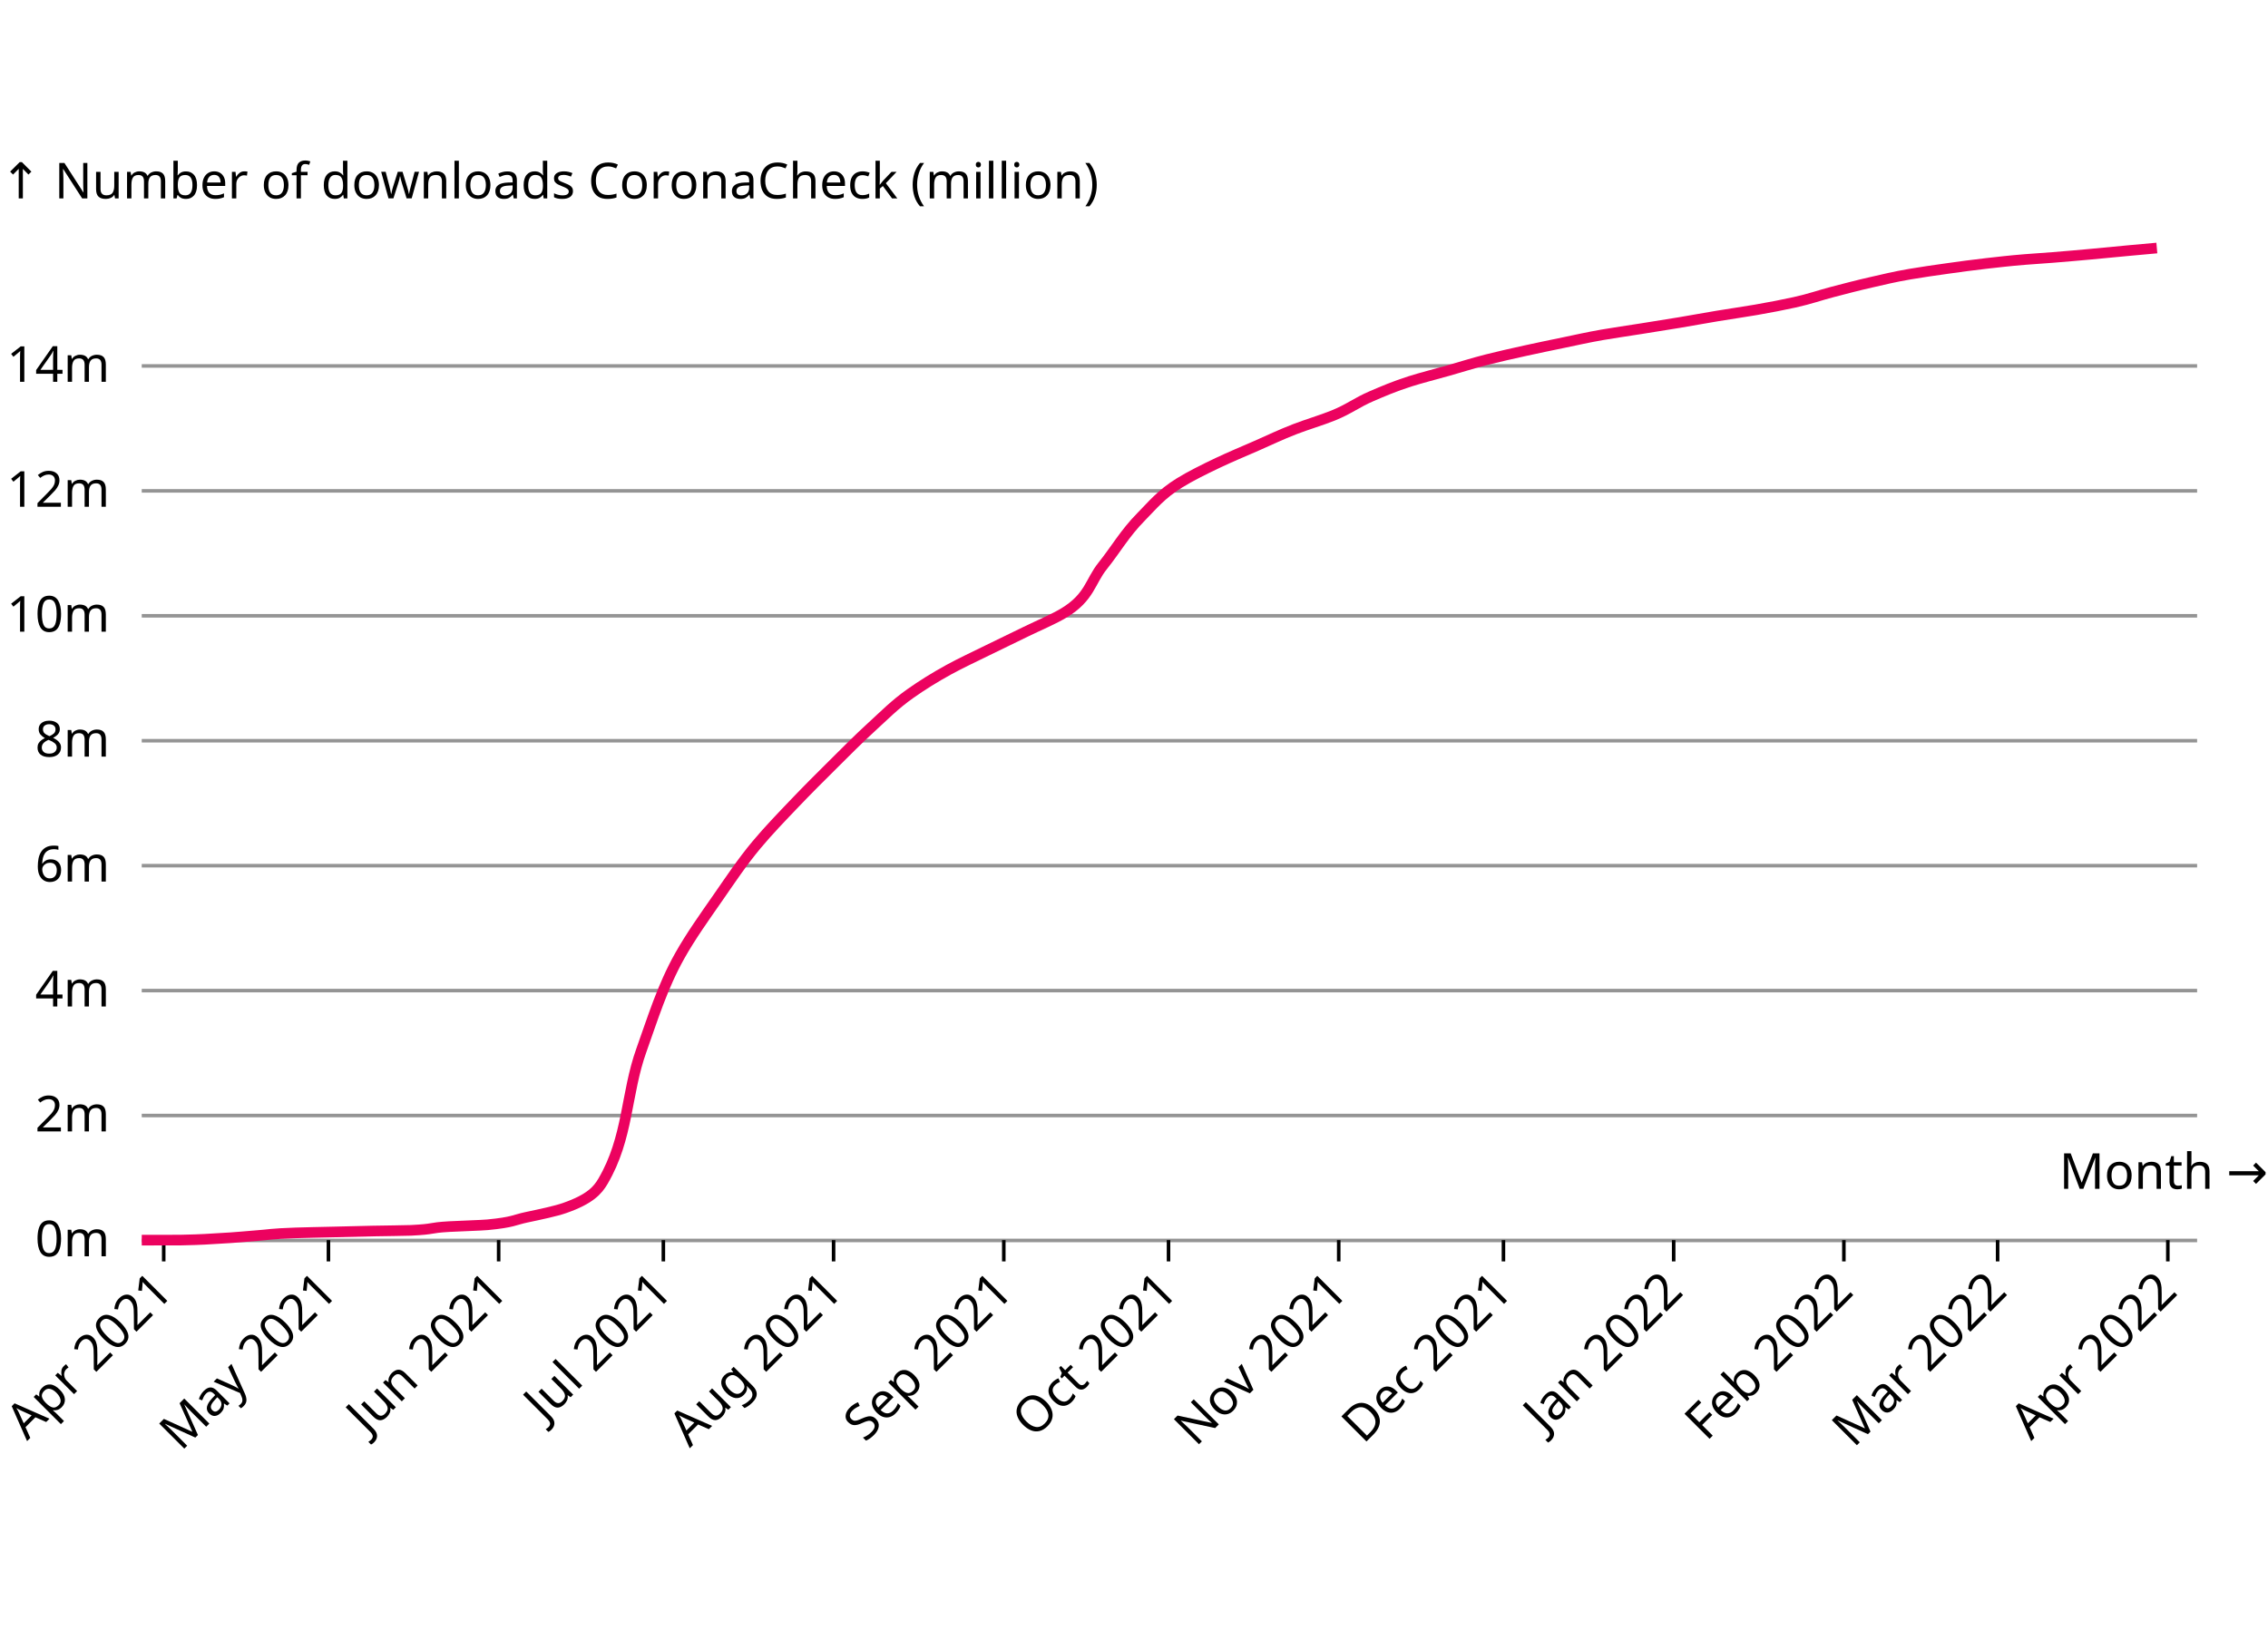
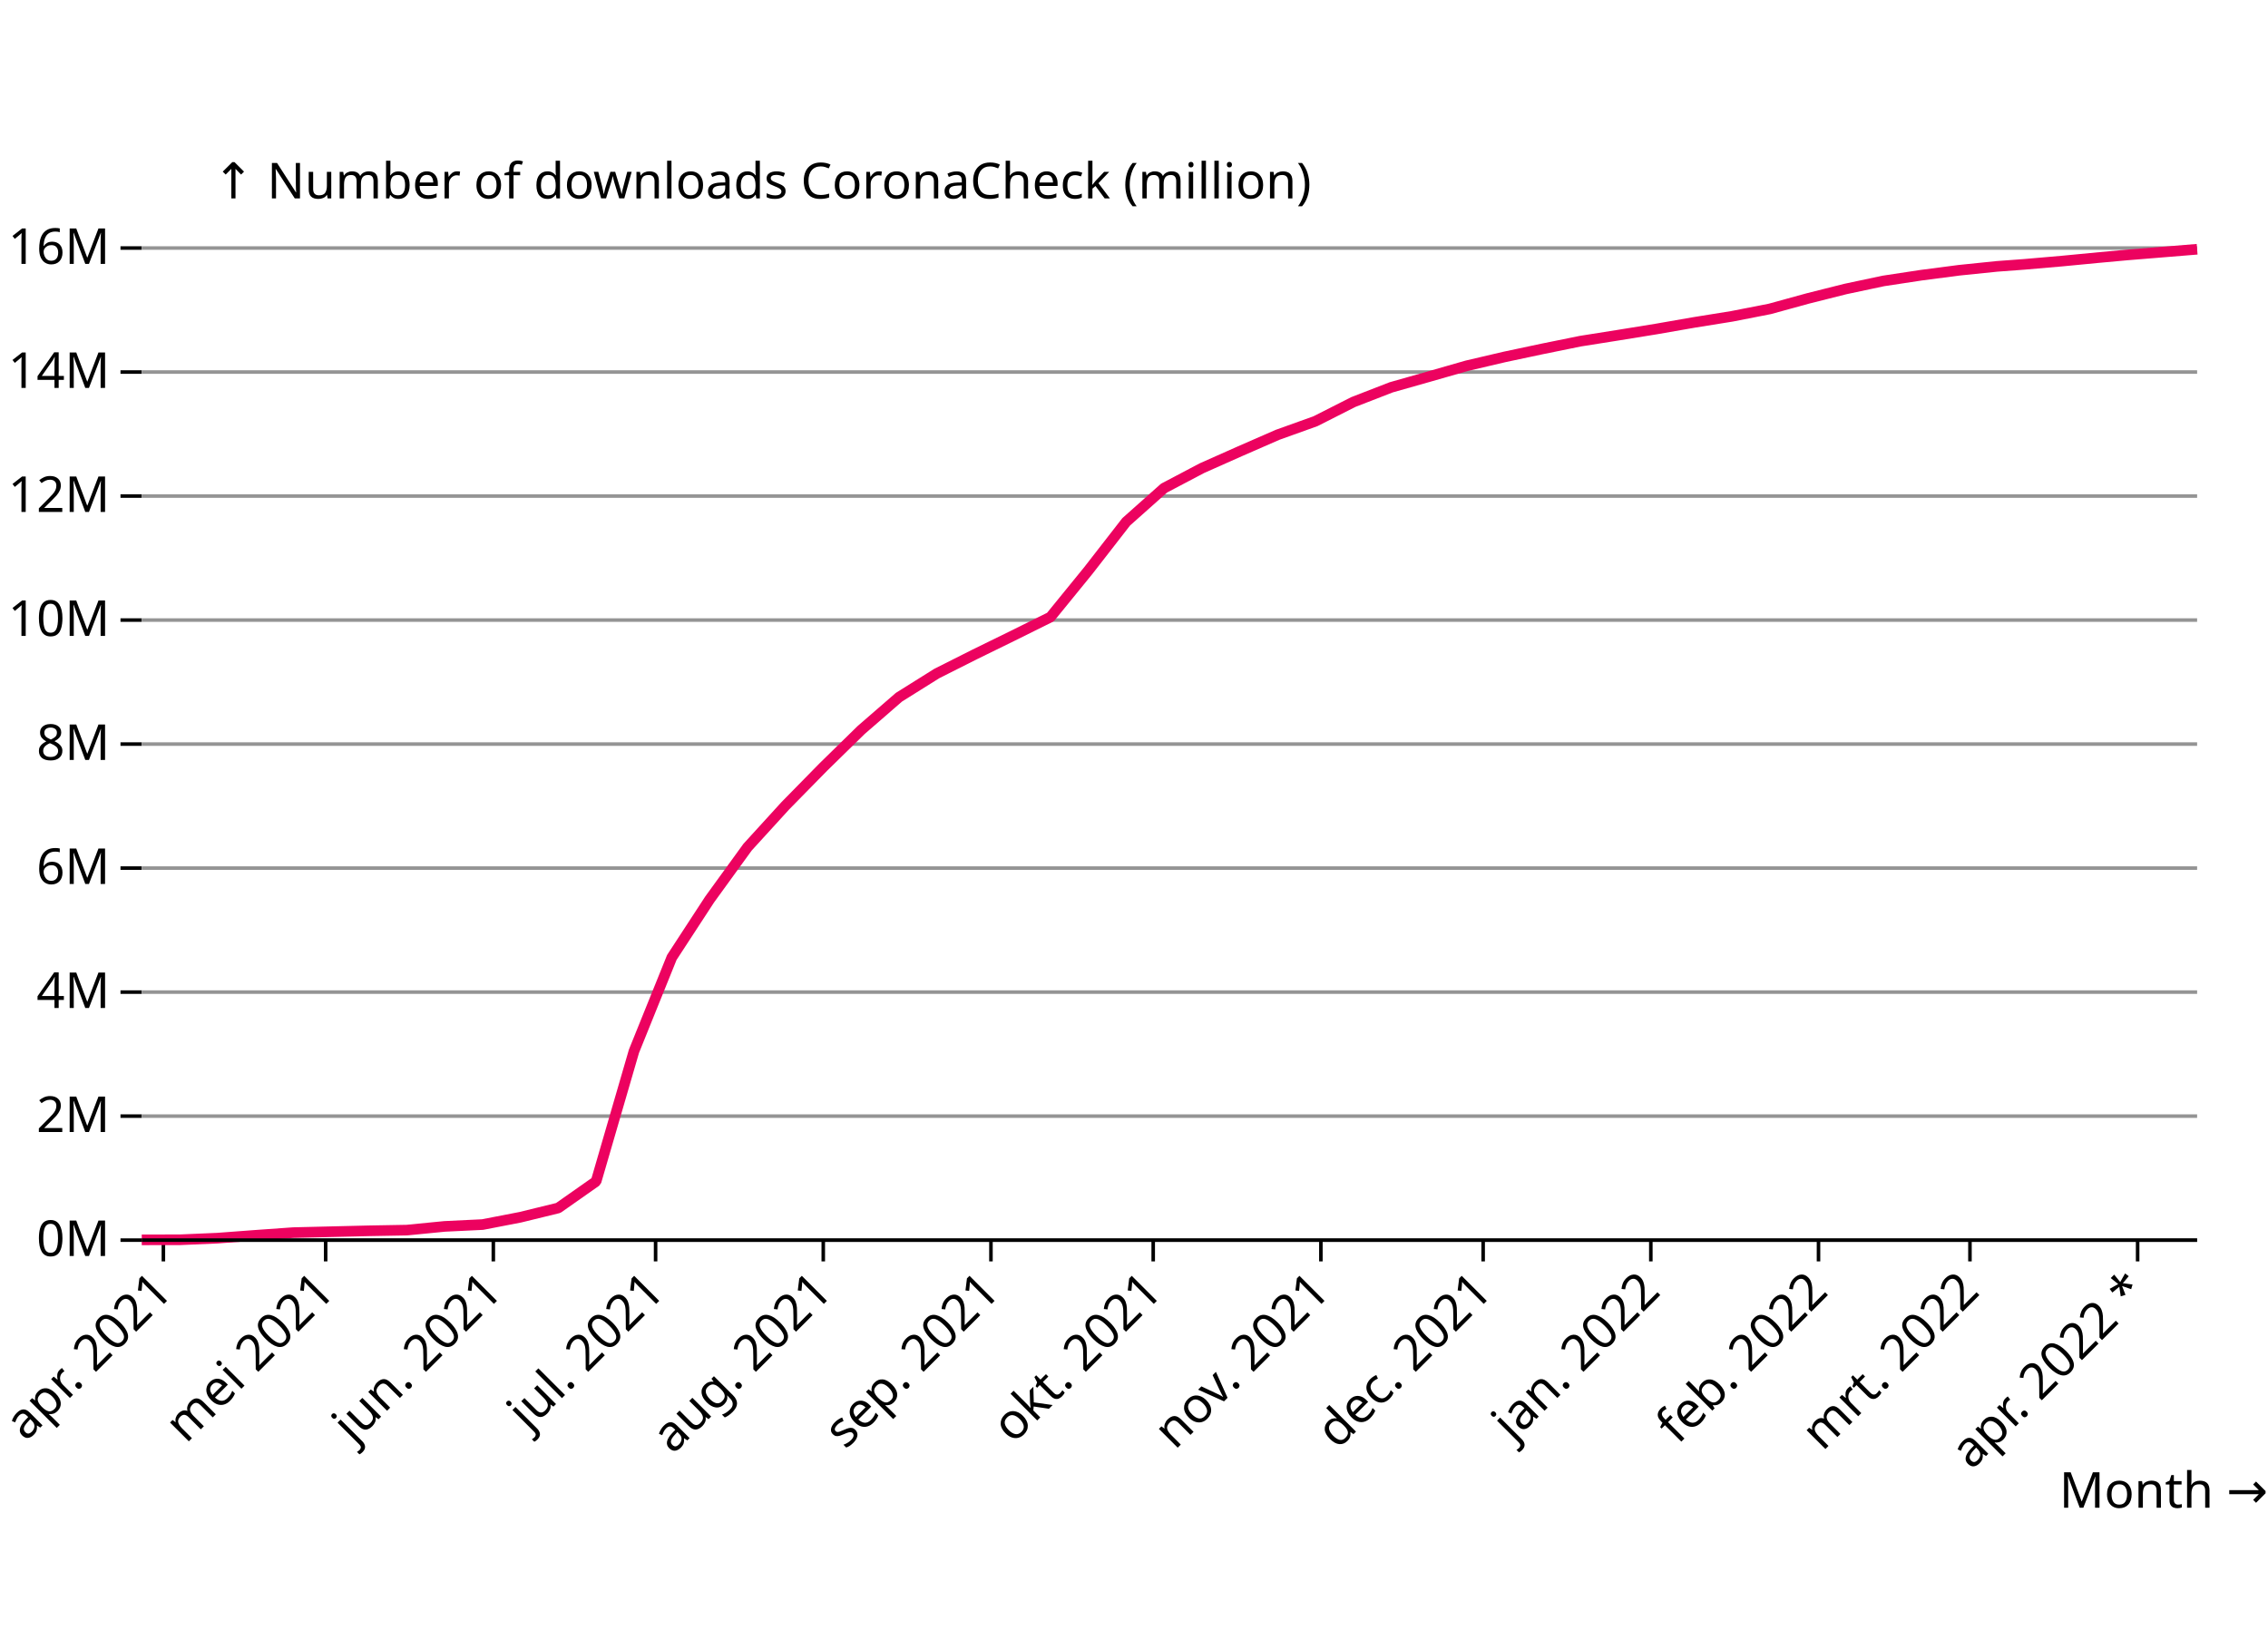
<svg xmlns="http://www.w3.org/2000/svg" class="plot" fill="currentColor" text-anchor="middle" width="640" height="460" viewBox="0 0 640 400" style="font-family: 'RO Sans', sans-serif; font-size: 14px;">
  <style>
        line[stroke-opacity] {
            stroke-opacity: 1;
            stroke: #949494;
        }
</style>
  <g transform="translate(40,0)" fill="none" text-anchor="end">
-     <g class="tick" opacity="1" transform="translate(0,320.0872)">
-       <line stroke="currentColor" x2="0" />
+     <g class="tick" opacity="1" transform="translate(0,320)">
+       <line stroke="currentColor" x2="-6" />
      <line stroke="currentColor" x2="580" stroke-opacity="0.1" />
-       <text fill="currentColor" x="-9" dy="0.32em">0m</text>
+       <text fill="currentColor" x="-9" dy="0.32em">0M</text>
    </g>
-     <g class="tick" opacity="1" transform="translate(0,284.8288)">
-       <line stroke="currentColor" x2="0" />
+     <g class="tick" opacity="1" transform="translate(0,285)">
+       <line stroke="currentColor" x2="-6" />
      <line stroke="currentColor" x2="580" stroke-opacity="0.1" />
-       <text fill="currentColor" x="-9" dy="0.32em">2m</text>
+       <text fill="currentColor" x="-9" dy="0.32em">2M</text>
    </g>
-     <g class="tick" opacity="1" transform="translate(0,249.5704)">
-       <line stroke="currentColor" x2="0" />
+     <g class="tick" opacity="1" transform="translate(0,250)">
+       <line stroke="currentColor" x2="-6" />
      <line stroke="currentColor" x2="580" stroke-opacity="0.1" />
-       <text fill="currentColor" x="-9" dy="0.32em">4m</text>
+       <text fill="currentColor" x="-9" dy="0.32em">4M</text>
    </g>
-     <g class="tick" opacity="1" transform="translate(0,214.312)">
-       <line stroke="currentColor" x2="0" />
+     <g class="tick" opacity="1" transform="translate(0,215)">
+       <line stroke="currentColor" x2="-6" />
      <line stroke="currentColor" x2="580" stroke-opacity="0.1" />
-       <text fill="currentColor" x="-9" dy="0.32em">6m</text>
+       <text fill="currentColor" x="-9" dy="0.32em">6M</text>
    </g>
-     <g class="tick" opacity="1" transform="translate(0,179.0536)">
-       <line stroke="currentColor" x2="0" />
+     <g class="tick" opacity="1" transform="translate(0,180)">
+       <line stroke="currentColor" x2="-6" />
      <line stroke="currentColor" x2="580" stroke-opacity="0.1" />
-       <text fill="currentColor" x="-9" dy="0.32em">8m</text>
+       <text fill="currentColor" x="-9" dy="0.32em">8M</text>
    </g>
-     <g class="tick" opacity="1" transform="translate(0,143.7952)">
-       <line stroke="currentColor" x2="0" />
+     <g class="tick" opacity="1" transform="translate(0,145)">
+       <line stroke="currentColor" x2="-6" />
      <line stroke="currentColor" x2="580" stroke-opacity="0.1" />
-       <text fill="currentColor" x="-9" dy="0.32em">10m</text>
+       <text fill="currentColor" x="-9" dy="0.32em">10M</text>
    </g>
-     <g class="tick" opacity="1" transform="translate(0,108.5368)">
-       <line stroke="currentColor" x2="0" />
+     <g class="tick" opacity="1" transform="translate(0,110)">
+       <line stroke="currentColor" x2="-6" />
      <line stroke="currentColor" x2="580" stroke-opacity="0.1" />
-       <text fill="currentColor" x="-9" dy="0.32em">12m</text>
+       <text fill="currentColor" x="-9" dy="0.32em">12M</text>
    </g>
-     <g class="tick" opacity="1" transform="translate(0,73.27844)">
-       <line stroke="currentColor" x2="0" />
+     <g class="tick" opacity="1" transform="translate(0,75)">
+       <line stroke="currentColor" x2="-6" />
      <line stroke="currentColor" x2="580" stroke-opacity="0.1" />
-       <text fill="currentColor" x="-9" dy="0.32em">14m</text>
+       <text fill="currentColor" x="-9" dy="0.32em">14M</text>
    </g>
-     <text fill="currentColor" transform="translate(-40,40)" dy="-1em" text-anchor="start">↑ Number of downloads CoronaCheck (million)</text>
+     <g class="tick" opacity="1" transform="translate(0,40)">
+       <line stroke="currentColor" x2="-6" />
+       <line stroke="currentColor" x2="580" stroke-opacity="0.1" />
+       <text fill="currentColor" x="-9" dy="0.32em">16M</text>
+     </g>
+     <text fill="currentColor" transform="translate(20,40)" dy="-1em" text-anchor="start">↑ Number of downloads CoronaCheck (million)</text>
  </g>
  <g transform="translate(0,320)" fill="none" text-anchor="middle">
-     <g class="tick" opacity="1" transform="translate(46.19766,0)">
+     <g class="tick" opacity="1" transform="translate(46.10526,0)">
      <line stroke="currentColor" y2="6" />
-       <text fill="currentColor" dy="0.32em" transform="translate(0, 11.82843) rotate(-45)" text-anchor="end">Apr 2021</text>
+       <text fill="currentColor" dy="0.32em" transform="translate(0, 11.82843) rotate(-45)" text-anchor="end">apr. 2021</text>
    </g>
-     <g class="tick" opacity="1" transform="translate(92.6801,0)">
+     <g class="tick" opacity="1" transform="translate(91.89474,0)">
      <line stroke="currentColor" y2="6" />
-       <text fill="currentColor" dy="0.32em" transform="translate(0, 11.82843) rotate(-45)" text-anchor="end">May 2021</text>
+       <text fill="currentColor" dy="0.32em" transform="translate(0, 11.82843) rotate(-45)" text-anchor="end">mei 2021</text>
    </g>
-     <g class="tick" opacity="1" transform="translate(140.7119,0)">
+     <g class="tick" opacity="1" transform="translate(139.2105,0)">
      <line stroke="currentColor" y2="6" />
-       <text fill="currentColor" dy="0.32em" transform="translate(0, 11.82843) rotate(-45)" text-anchor="end">Jun 2021</text>
+       <text fill="currentColor" dy="0.32em" transform="translate(0, 11.82843) rotate(-45)" text-anchor="end">jun. 2021</text>
    </g>
-     <g class="tick" opacity="1" transform="translate(187.1944,0)">
+     <g class="tick" opacity="1" transform="translate(185,0)">
      <line stroke="currentColor" y2="6" />
-       <text fill="currentColor" dy="0.32em" transform="translate(0, 11.82843) rotate(-45)" text-anchor="end">Jul 2021</text>
+       <text fill="currentColor" dy="0.32em" transform="translate(0, 11.82843) rotate(-45)" text-anchor="end">jul. 2021</text>
    </g>
-     <g class="tick" opacity="1" transform="translate(235.2262,0)">
+     <g class="tick" opacity="1" transform="translate(232.3158,0)">
      <line stroke="currentColor" y2="6" />
-       <text fill="currentColor" dy="0.32em" transform="translate(0, 11.82843) rotate(-45)" text-anchor="end">Aug 2021</text>
+       <text fill="currentColor" dy="0.32em" transform="translate(0, 11.82843) rotate(-45)" text-anchor="end">aug. 2021</text>
    </g>
-     <g class="tick" opacity="1" transform="translate(283.2581,0)">
+     <g class="tick" opacity="1" transform="translate(279.6316,0)">
      <line stroke="currentColor" y2="6" />
-       <text fill="currentColor" dy="0.32em" transform="translate(0, 11.82843) rotate(-45)" text-anchor="end">Sep 2021</text>
+       <text fill="currentColor" dy="0.32em" transform="translate(0, 11.82843) rotate(-45)" text-anchor="end">sep. 2021</text>
    </g>
-     <g class="tick" opacity="1" transform="translate(329.7405,0)">
+     <g class="tick" opacity="1" transform="translate(325.4211,0)">
      <line stroke="currentColor" y2="6" />
-       <text fill="currentColor" dy="0.32em" transform="translate(0, 11.82843) rotate(-45)" text-anchor="end">Oct 2021</text>
+       <text fill="currentColor" dy="0.32em" transform="translate(0, 11.82843) rotate(-45)" text-anchor="end">okt. 2021</text>
    </g>
-     <g class="tick" opacity="1" transform="translate(377.7724,0)">
+     <g class="tick" opacity="1" transform="translate(372.7368,0)">
      <line stroke="currentColor" y2="6" />
-       <text fill="currentColor" dy="0.32em" transform="translate(0, 11.82843) rotate(-45)" text-anchor="end">Nov 2021</text>
+       <text fill="currentColor" dy="0.32em" transform="translate(0, 11.82843) rotate(-45)" text-anchor="end">nov. 2021</text>
    </g>
-     <g class="tick" opacity="1" transform="translate(424.2548,0)">
+     <g class="tick" opacity="1" transform="translate(418.5263,0)">
      <line stroke="currentColor" y2="6" />
-       <text fill="currentColor" dy="0.32em" transform="translate(0, 11.82843) rotate(-45)" text-anchor="end">Dec 2021</text>
+       <text fill="currentColor" dy="0.32em" transform="translate(0, 11.82843) rotate(-45)" text-anchor="end">dec. 2021</text>
    </g>
-     <g class="tick" opacity="1" transform="translate(472.2867,0)">
+     <g class="tick" opacity="1" transform="translate(465.8421,0)">
      <line stroke="currentColor" y2="6" />
-       <text fill="currentColor" dy="0.32em" transform="translate(0, 11.82843) rotate(-45)" text-anchor="end">Jan 2022</text>
+       <text fill="currentColor" dy="0.32em" transform="translate(0, 11.82843) rotate(-45)" text-anchor="end">jan. 2022</text>
    </g>
-     <g class="tick" opacity="1" transform="translate(520.3185,0)">
+     <g class="tick" opacity="1" transform="translate(513.1579,0)">
      <line stroke="currentColor" y2="6" />
-       <text fill="currentColor" dy="0.32em" transform="translate(0, 11.82843) rotate(-45)" text-anchor="end">Feb 2022</text>
+       <text fill="currentColor" dy="0.32em" transform="translate(0, 11.82843) rotate(-45)" text-anchor="end">feb. 2022</text>
    </g>
-     <g class="tick" opacity="1" transform="translate(563.7021,0)">
+     <g class="tick" opacity="1" transform="translate(555.8947,0)">
      <line stroke="currentColor" y2="6" />
-       <text fill="currentColor" dy="0.32em" transform="translate(0, 11.82843) rotate(-45)" text-anchor="end">Mar 2022</text>
+       <text fill="currentColor" dy="0.32em" transform="translate(0, 11.82843) rotate(-45)" text-anchor="end">mrt. 2022</text>
    </g>
-     <g class="tick" opacity="1" transform="translate(611.734,0)">
+     <g class="tick" opacity="1" transform="translate(603.2105,0)">
      <line stroke="currentColor" y2="6" />
-       <text fill="currentColor" dy="0.32em" transform="translate(0, 11.82843) rotate(-45)" text-anchor="end">Apr 2022</text>
+       <text fill="currentColor" dy="0.32em" transform="translate(0, 11.82843) rotate(-45)" text-anchor="end">apr. 2022 *</text>
    </g>
-     <text fill="currentColor" transform="translate(640,-10)" dy="-0.32em" text-anchor="end">Month →</text>
+     <text fill="currentColor" transform="translate(640,80)" dy="-0.32em" text-anchor="end">Month →</text>
  </g>
  <g fill="none" stroke="#ec025f" stroke-width="3" stroke-miterlimit="1">
-     <path d="M40,320C45.347,319.997,50.695,319.994,50.846,319.99C58.077,319.835,58.637,319.681,61.692,319.526C66.995,319.257,68.818,318.988,72.538,318.719C76.059,318.465,76.153,318.21,83.384,317.956C85.863,317.869,90.601,317.782,94.23,317.694C97.832,317.608,100.749,317.521,105.075,317.434C108.297,317.37,114.6,317.305,115.921,317.241C123.152,316.888,120.629,316.535,126.767,316.182C129.776,316.009,135.814,315.836,137.613,315.663C144.844,314.968,145.176,314.273,148.459,313.577C152.604,312.7,156.785,311.822,159.305,310.944C166.536,308.425,168.674,305.906,170.151,303.388C177.381,291.053,176.567,278.719,180.997,266.385C184.189,257.495,186.85,248.605,191.843,239.715C194.931,234.216,198.862,228.718,202.689,223.219C206.133,218.27,209.4,213.32,213.534,208.371C216.822,204.436,220.622,200.501,224.38,196.566C227.872,192.909,231.535,189.253,235.226,185.596C238.772,182.084,242.211,178.571,246.072,175.059C249.495,171.946,252.491,168.832,256.918,165.718C260.111,163.473,263.662,161.227,267.764,158.981C271.064,157.174,274.943,155.367,278.61,153.56C282.176,151.803,285.865,150.046,289.456,148.288C293.096,146.507,297.379,144.725,300.302,142.944C307.532,138.537,307.613,134.13,311.148,129.723C314.851,125.106,317.427,120.488,321.993,115.871C325.153,112.676,327.658,109.481,332.839,106.286C335.906,104.394,339.706,102.503,343.685,100.612C347.042,99.016,350.883,97.421,354.531,95.825C358.115,94.258,361.331,92.69,365.377,91.123C368.701,89.835,373.045,88.547,376.223,87.259C380.712,85.44,382.826,83.621,387.069,81.802C390.316,80.409,393.531,79.017,397.915,77.624C401.119,76.607,405.164,75.589,408.761,74.571C412.395,73.542,415.543,72.513,419.607,71.484C422.923,70.645,426.644,69.805,430.452,68.966C433.909,68.204,437.597,67.442,441.298,66.68C444.835,65.952,447.958,65.223,452.144,64.495C455.412,63.927,459.416,63.359,462.99,62.79C466.648,62.209,470.342,61.627,473.836,61.045C477.592,60.42,480.909,59.795,484.682,59.17C488.163,58.593,492.205,58.016,495.528,57.439C499.577,56.736,503.191,56.033,506.374,55.33C510.84,54.344,513.43,53.358,517.22,52.371C520.689,51.469,524.088,50.566,528.066,49.663C531.423,48.901,534.453,48.139,538.912,47.377C542.097,46.833,545.824,46.288,549.757,45.744C553.138,45.276,556.438,44.808,560.603,44.34C563.879,43.973,566.912,43.605,571.449,43.237C573.787,43.047,576.758,42.858,579.196,42.668C583.201,42.357,586.589,42.045,590.042,41.734C593.855,41.39,597.168,41.046,600.888,40.703C603.422,40.468,606.029,40.234,608.635,40" />
+     <path d="M40,319.913L50.684,319.904L61.368,319.443L72.053,318.642L82.737,317.884L93.421,317.625L104.105,317.367L114.789,317.175L125.474,316.124L136.158,315.608L146.842,313.538L157.526,310.924L168.211,303.423L178.895,266.691L189.579,240.217L200.263,223.842L210.947,209.102L221.632,197.384L232.316,186.495L243,176.035L253.684,166.763L264.368,160.075L275.053,154.694L285.737,149.46L296.421,144.155L307.105,131.031L317.789,117.281L328.474,107.765L339.158,102.133L349.842,97.381L360.526,92.713L371.211,88.878L381.895,83.461L392.579,79.314L403.263,76.283L413.947,73.219L424.632,70.719L435.316,68.45L446,66.281L456.684,64.589L467.368,62.857L478.053,60.995L488.737,59.277L499.421,57.183L510.105,54.246L520.789,51.558L520.789,51.558L531.474,49.289L542.158,47.667L552.842,46.274L563.526,45.178L571.158,44.614L581.842,43.687L592.526,42.663L600.158,41.965L620,40.344" />
+   </g>
+   <g stroke="currentColor">
+     <line x1="40" x2="620" y1="320" y2="320" />
  </g>
</svg>
